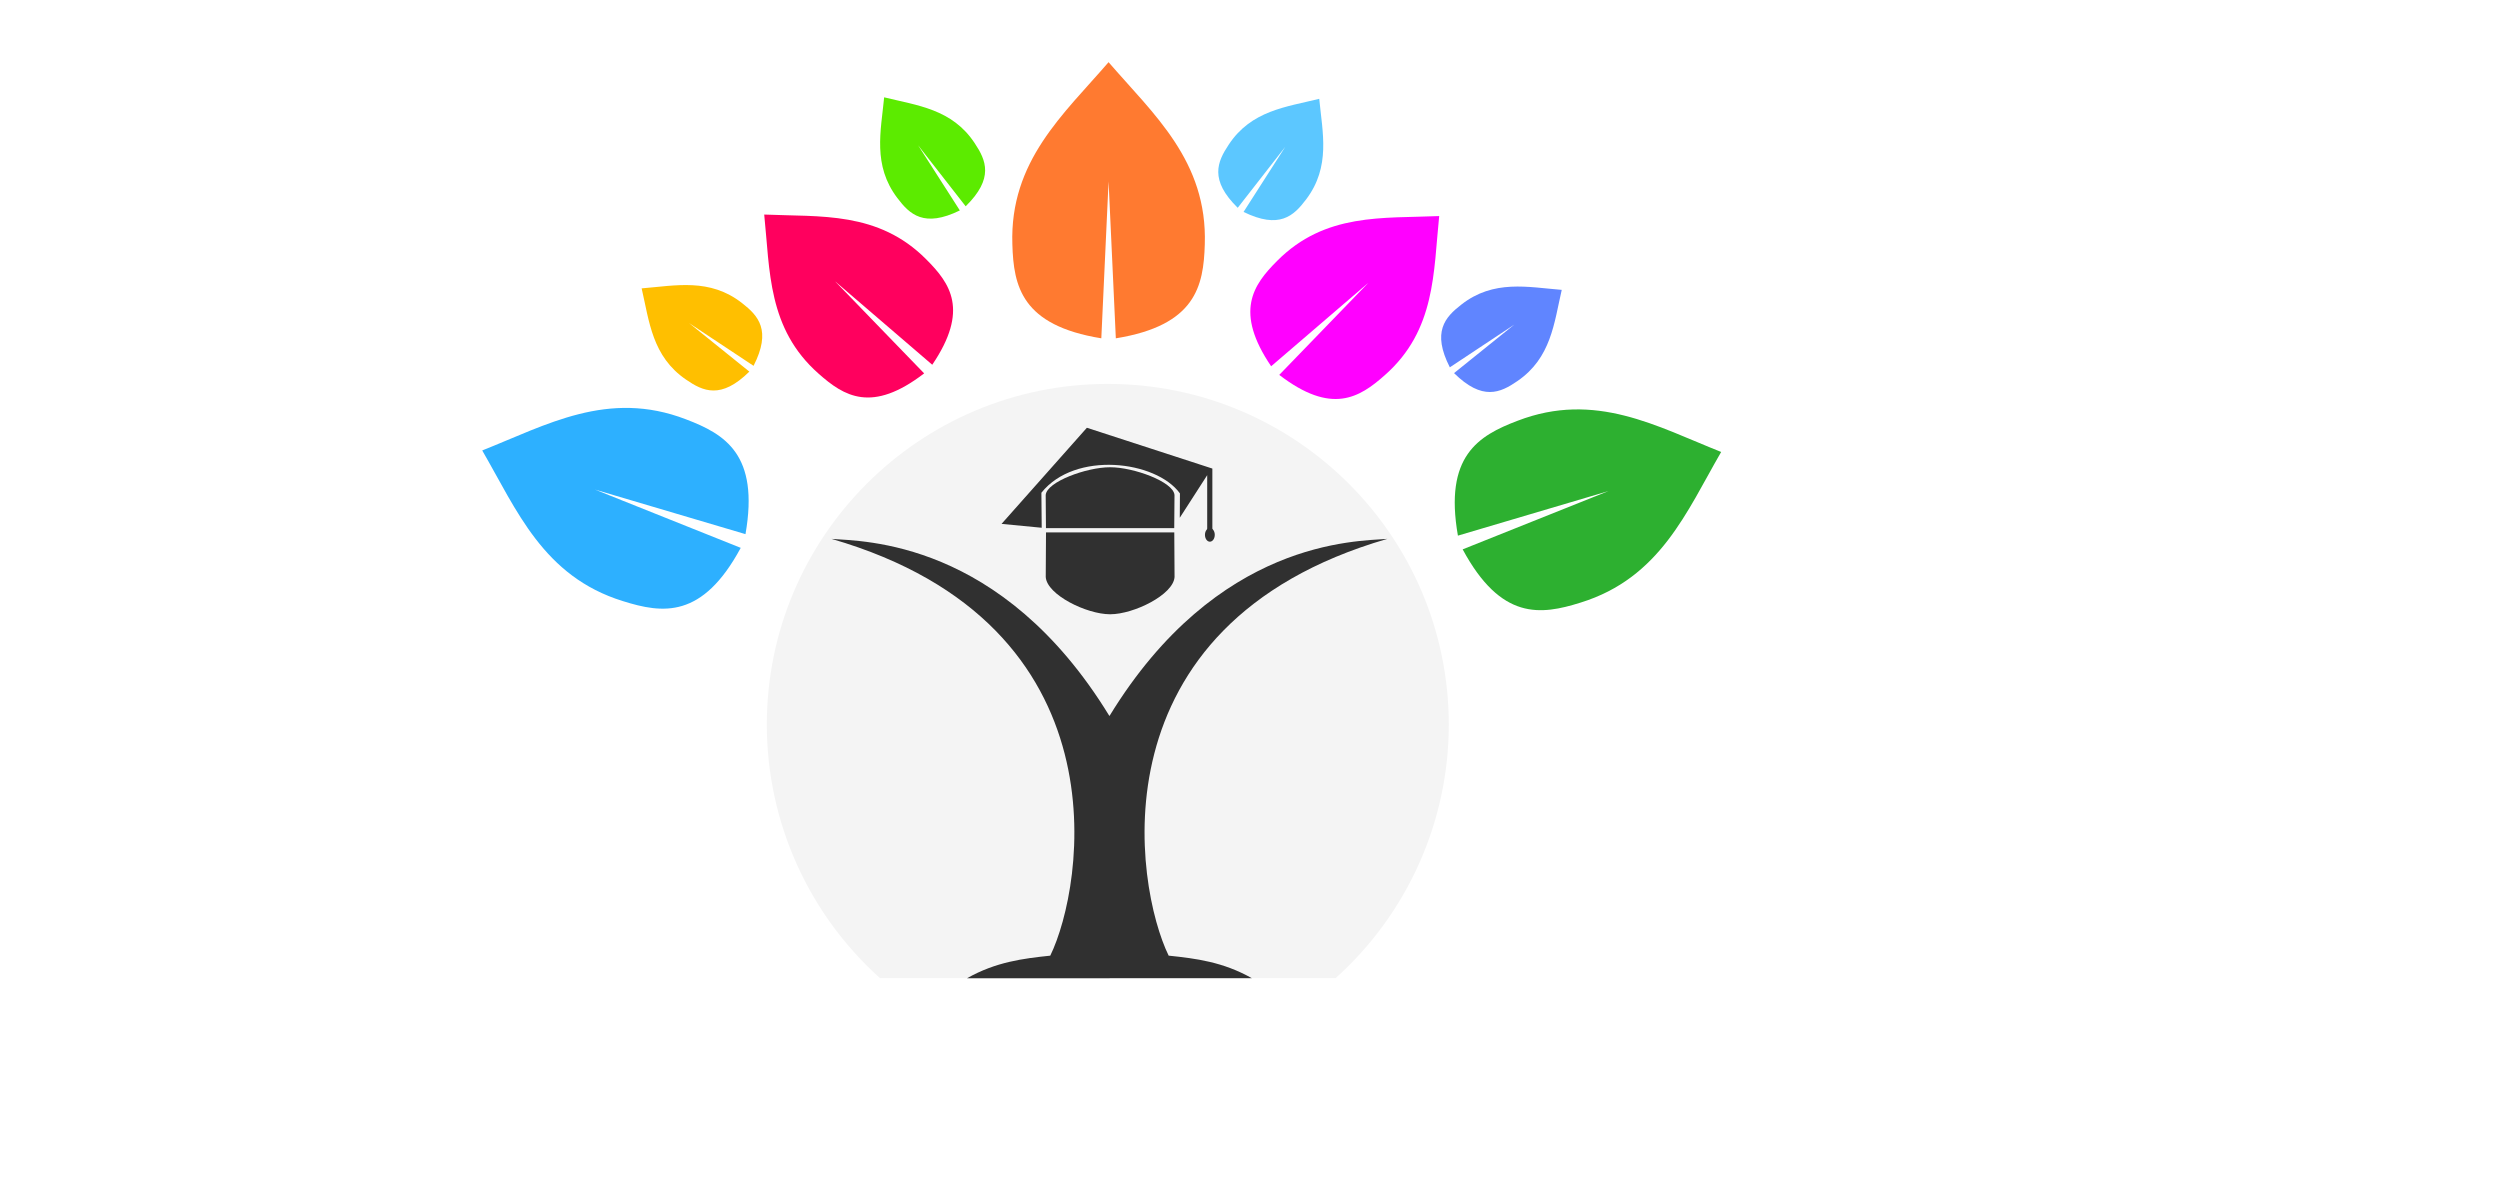
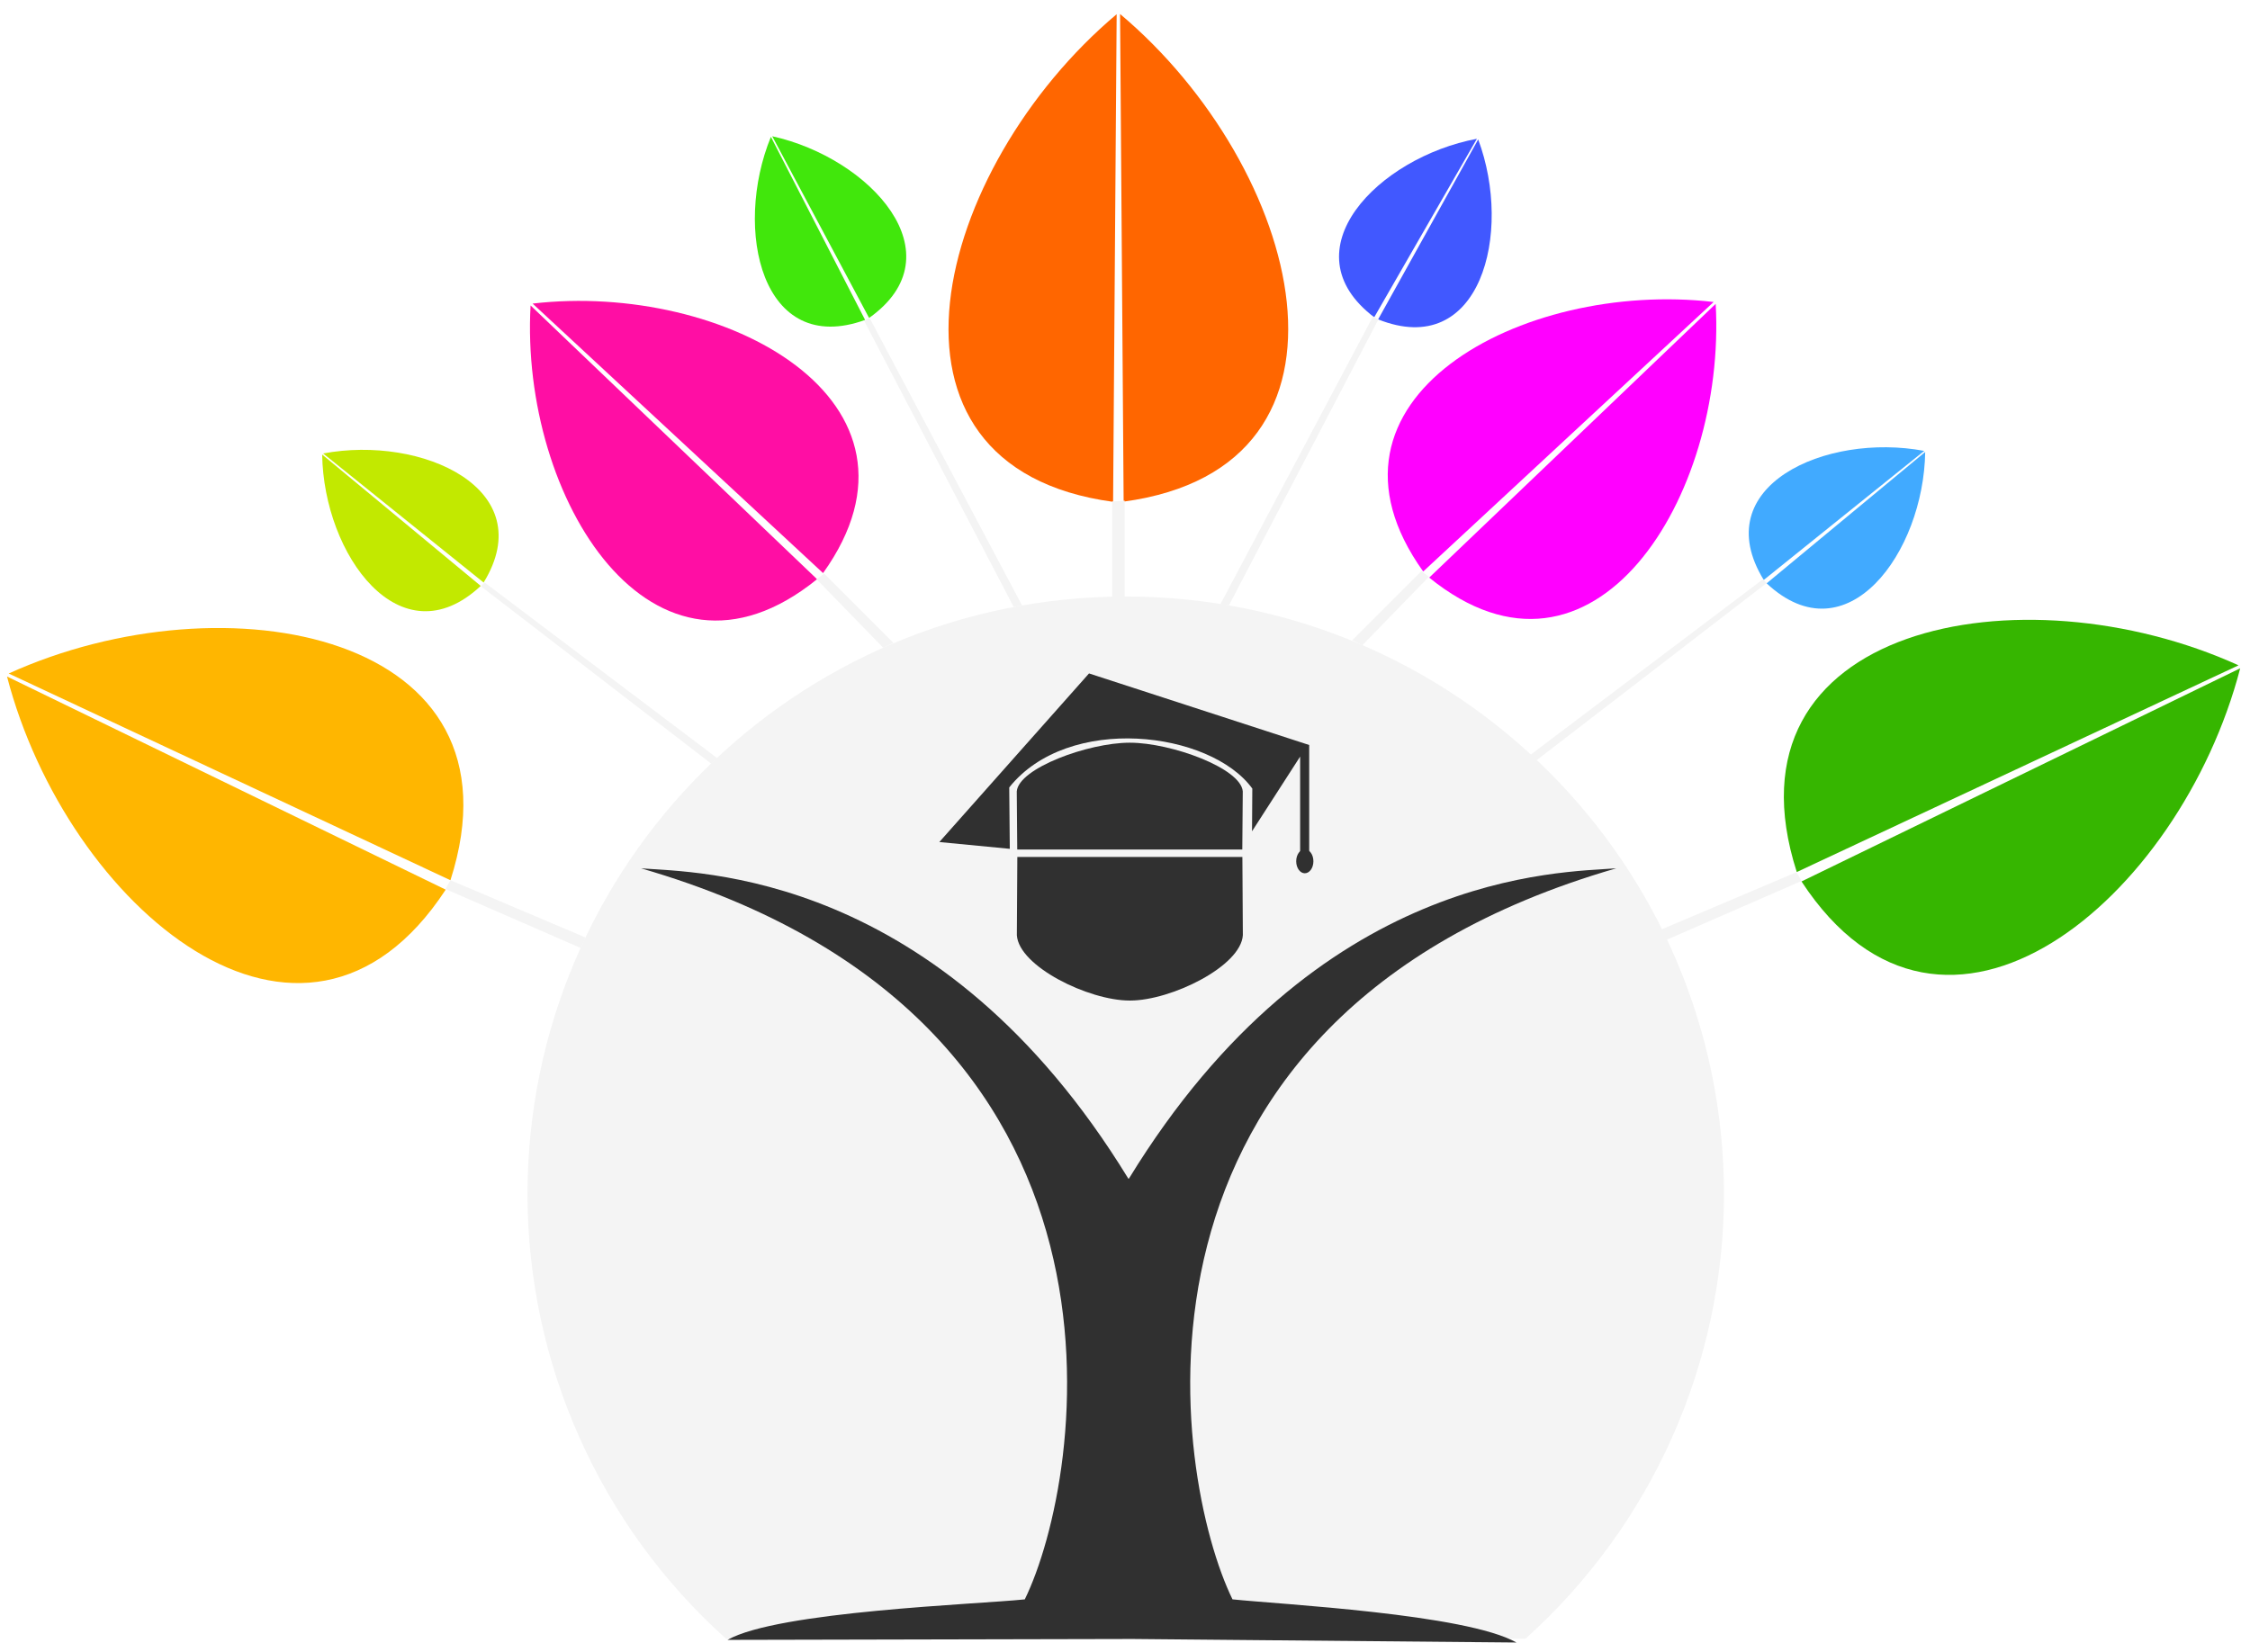
- <svg xmlns="http://www.w3.org/2000/svg" id="svg4155" version="1.1" width="308" height="148" viewBox="0 0 308 148">
-   <defs id="defs4159" />
-   <path style="opacity:1;fill:#f4f4f4;fill-opacity:1;stroke:none;stroke-linecap:round;stroke-linejoin:round;stroke-opacity:1" d="M 136.482 47.299 A 42.01 42.01 0 0 0 94.471 89.311 A 42.01 42.01 0 0 0 108.408 120.5 L 164.553 120.5 A 42.01 42.01 0 0 0 178.492 89.311 A 42.01 42.01 0 0 0 136.482 47.299 z " id="path4429" />
-   <path style="fill:#303030;fill-opacity:1;fill-rule:evenodd;stroke:none;stroke-width:1px;stroke-linecap:butt;stroke-linejoin:miter;stroke-opacity:1" d="m 170.923,66.388 c -3.841,0.309 -20.934,0.078 -34.219,21.796 l -0.042,0 C 123.378,66.47 106.289,66.7 102.448,66.391 c 36.516,10.58 31.083,42.893 26.944,51.347 -3.346,0.351 -6.7,0.77 -10.253,2.782 l 17.566,0 0,-0.003 17.527,0 c -3.553,-2.013 -6.907,-2.431 -10.253,-2.782 -4.139,-8.454 -9.57,-40.767 26.945,-51.347 z" id="path4195" />
-   <path style="fill:#303030;fill-opacity:1;fill-rule:evenodd;stroke:none;stroke-width:1px;stroke-linecap:butt;stroke-linejoin:miter;stroke-opacity:1" d="m 128.868,65.59 -0.033,5.494 c 0.136,2.188 5.028,4.588 7.913,4.593 l 0,0.001 c 0.007,4.4e-5 0.015,-0.001 0.023,-0.001 0.007,-2.1e-5 0.014,0.001 0.021,0.001 l 0,-0.001 c 2.885,-0.005 7.777,-2.405 7.913,-4.593 l -0.033,-5.494 -7.881,0 -7.924,0 z" id="path4215" />
-   <path style="fill:#303030;fill-opacity:1;fill-rule:evenodd;stroke:none;stroke-width:1px;stroke-linecap:butt;stroke-linejoin:miter;stroke-opacity:1" d="m 128.862,65.07 -0.033,-4.087 c 0.136,-1.628 5.028,-3.413 7.913,-3.417 l 0,-7.23e-4 c 0.007,-3.6e-5 0.015,7.23e-4 0.023,7.23e-4 0.007,1.4e-5 0.014,-7.23e-4 0.021,-7.23e-4 l 0,7.23e-4 c 2.885,0.004 7.777,1.789 7.913,3.417 l -0.033,4.087 -7.881,0 -7.924,0 z" id="path4215-1" />
-   <path style="fill:#303030;fill-opacity:1;fill-rule:evenodd;stroke:none;stroke-width:1px;stroke-linecap:butt;stroke-linejoin:miter;stroke-opacity:1" d="m 128.339,65.02 -4.948,-0.477 10.512,-11.843 15.46,5.027 0,7.571 -0.636,0 0,-6.756 -3.378,5.246 0.02,-3.001 c -2.948,-4.052 -12.931,-5.27 -17.069,-0.079 z" id="path4252" />
-   <ellipse style="opacity:1;fill:#303030;fill-opacity:1;stroke:none;stroke-linecap:round;stroke-linejoin:round;stroke-opacity:1" id="path4254" cx="149.055" cy="65.894" rx="0.604" ry="0.843" />
-   <path style="fill:#ff7a30;fill-opacity:1;fill-rule:evenodd;stroke:none;stroke-width:1px;stroke-linecap:butt;stroke-linejoin:miter;stroke-opacity:1" d="m 136.579,7.657 c -7.2e-4,0.001 -0.002,0.002 -0.003,0.003 -4.3e-4,-5.02e-4 -7.2e-4,-9.4e-4 -0.001,-0.001 l 0,0.003 c -5.533,6.417 -12.194,12.174 -11.852,22.44 0.149,5.156 1.128,9.987 10.959,11.578 l 0.894,-19.327 0.894,19.329 c 9.832,-1.591 10.811,-6.422 10.96,-11.578 0.342,-10.266 -6.318,-16.023 -11.851,-22.44 l 0,-0.006 z" id="path4267" />
-   <path style="fill:#2db030;fill-opacity:1;fill-rule:evenodd;stroke:none;stroke-width:1px;stroke-linecap:butt;stroke-linejoin:miter;stroke-opacity:1" d="m 212.052,55.683 c -0.001,-3.52e-4 -0.002,-0.001 -0.004,-0.002 3.3e-4,-5.71e-4 6.5e-4,-9.89e-4 9.9e-4,-0.001 l -0.003,9.18e-4 c -7.877,-3.123 -15.499,-7.528 -25.086,-3.84 -4.822,1.831 -9.066,4.34 -7.345,14.15 l 18.552,-5.492 -17.967,7.182 c 4.726,8.767 9.612,8.107 14.531,6.558 9.811,-3.043 13.066,-11.222 17.314,-18.553 l 0.005,-0.002 z" id="path4267-7" />
-   <path style="fill:#ff00ff;fill-opacity:1;fill-rule:evenodd;stroke:none;stroke-width:1px;stroke-linecap:butt;stroke-linejoin:miter;stroke-opacity:1" d="m 177.311,26.618 c -8.2e-4,7.2e-5 -0.002,-3e-4 -0.003,-7.9e-5 5e-5,-5.35e-4 1.5e-4,-9.79e-4 2.7e-4,-0.001 l -0.002,0.002 c -6.907,0.305 -14.052,-0.43 -19.958,5.518 -2.978,2.973 -5.3,6.258 -0.743,12.987 l 11.977,-10.283 -10.978,11.346 c 6.446,4.949 9.863,2.826 13.008,0.03 6.288,-5.541 5.98,-12.717 6.695,-19.593 l 0.003,-0.003 z" id="path4267-7-5" />
-   <path style="fill:#5cc7ff;fill-opacity:1;fill-rule:evenodd;stroke:none;stroke-width:1px;stroke-linecap:butt;stroke-linejoin:miter;stroke-opacity:1" d="m 162.532,12.174 c -4.8e-4,1.41e-4 -0.001,6.2e-5 -0.002,3.12e-4 -3e-5,-3.22e-4 -2e-5,-5.97e-4 0,-8.63e-4 l -0.001,0.001 c -4.052,1.006 -8.369,1.425 -11.154,5.651 -1.408,2.116 -2.389,4.338 1.112,7.776 l 5.861,-7.519 -5.142,8.028 c 4.407,2.159 6.176,0.494 7.703,-1.537 3.06,-4.032 2.02,-8.242 1.621,-12.398 l 10e-4,-0.002 z" id="path4267-7-5-7" />
-   <path style="fill:#6085ff;fill-opacity:1;fill-rule:evenodd;stroke:none;stroke-width:1px;stroke-linecap:butt;stroke-linejoin:miter;stroke-opacity:1" d="m 192.409,35.712 c -5e-4,-1.9e-5 -9.6e-4,-2.59e-4 -0.002,-3.39e-4 8e-5,-3.15e-4 1.7e-4,-5.72e-4 2.7e-4,-8.18e-4 l -0.001,8.37e-4 c -4.162,-0.333 -8.389,-1.306 -12.372,1.817 -2.007,1.559 -3.643,3.355 -1.415,7.727 l 7.945,-5.268 -7.426,5.98 c 3.493,3.447 5.699,2.43 7.793,0.989 4.182,-2.851 4.533,-7.174 5.475,-11.242 l 0.002,-0.002 z" id="path4267-7-5-7-7" />
-   <path style="fill:#2db0ff;fill-opacity:1;fill-rule:evenodd;stroke:none;stroke-width:1px;stroke-linecap:butt;stroke-linejoin:miter;stroke-opacity:1" d="m 59.406,55.498 c 10e-4,-3.52e-4 0.002,-0.001 0.004,-0.002 -3.3e-4,-5.71e-4 -6.5e-4,-9.89e-4 -9.9e-4,-0.001 l 0.003,9.18e-4 c 7.877,-3.123 15.499,-7.528 25.086,-3.84 4.822,1.831 9.066,4.34 7.345,14.15 L 73.291,60.313 91.258,67.495 c -4.726,8.767 -9.612,8.107 -14.531,6.558 C 66.916,71.009 63.661,62.831 59.412,55.5 l -0.005,-0.002 z" id="path4267-7-7" />
-   <path style="fill:#ff005e;fill-opacity:1;fill-rule:evenodd;stroke:none;stroke-width:1px;stroke-linecap:butt;stroke-linejoin:miter;stroke-opacity:1" d="m 94.148,26.432 c 8.2e-4,7.2e-5 0.002,-3e-4 0.003,-7.9e-5 -5e-5,-5.35e-4 -1.5e-4,-9.79e-4 -2.7e-4,-0.001 l 0.002,0.002 c 6.907,0.305 14.052,-0.43 19.958,5.518 2.978,2.973 5.3,6.258 0.743,12.987 l -11.977,-10.283 10.978,11.346 c -6.446,4.949 -9.863,2.826 -13.008,0.03 -6.288,-5.541 -5.98,-12.717 -6.695,-19.593 l -0.003,-0.003 z" id="path4267-7-5-8" />
-   <path style="fill:#5ceb00;fill-opacity:1;fill-rule:evenodd;stroke:none;stroke-width:1px;stroke-linecap:butt;stroke-linejoin:miter;stroke-opacity:1" d="m 108.926,11.989 c 4.8e-4,1.41e-4 10e-4,6.2e-5 0.002,3.12e-4 3e-5,-3.22e-4 2e-5,-5.97e-4 0,-8.63e-4 l 0.001,0.001 c 4.052,1.006 8.369,1.425 11.154,5.651 1.408,2.116 2.389,4.338 -1.112,7.776 l -5.861,-7.519 5.142,8.028 c -4.407,2.159 -6.176,0.494 -7.703,-1.537 -3.06,-4.032 -2.02,-8.242 -1.621,-12.398 l -0.001,-0.002 z" id="path4267-7-5-7-5" />
-   <path style="fill:#ffbf00;fill-opacity:1;fill-rule:evenodd;stroke:none;stroke-width:1px;stroke-linecap:butt;stroke-linejoin:miter;stroke-opacity:1" d="m 79.049,35.527 c 5e-4,-1.9e-5 9.6e-4,-2.59e-4 0.002,-3.39e-4 -8e-5,-3.15e-4 -1.7e-4,-5.72e-4 -2.7e-4,-8.18e-4 l 0.001,8.37e-4 c 4.162,-0.333 8.389,-1.306 12.372,1.817 2.007,1.559 3.643,3.355 1.415,7.727 l -7.945,-5.268 7.426,5.98 c -3.493,3.447 -5.699,2.43 -7.793,0.989 -4.182,-2.851 -4.533,-7.174 -5.475,-11.242 l -0.002,-0.002 z" id="path4267-7-5-7-7-5" />
+ <svg xmlns="http://www.w3.org/2000/svg" id="svg4155" version="1.1" width="158" height="116" viewBox="0 0 158 116">
+   <defs id="defs4159">
+     </defs>
+   <path style="opacity:1;fill:#f4f4f4;fill-opacity:1;stroke:none;stroke-linecap:round;stroke-linejoin:round;stroke-opacity:1" d="M 79.054,41.899 A 42.01,42.01 0 0 0 37.042,83.911 42.01,42.01 0 0 0 50.979,115.101 l 56.145,0 A 42.01,42.01 0 0 0 121.063,83.911 42.01,42.01 0 0 0 79.054,41.899 Z" id="path4429" />
+   <path style="fill:#303030;fill-opacity:1;fill-rule:evenodd;stroke:none;stroke-width:1px;stroke-linecap:butt;stroke-linejoin:miter;stroke-opacity:1" d="m 113.494,60.989 c -3.841,0.309 -20.934,0.078 -34.219,21.796 l -0.042,0 C 65.95,61.07 48.86,61.301 45.019,60.992 c 36.516,10.58 31.083,42.893 26.944,51.347 -3.346,0.351 -17.325,0.832 -20.878,2.845 l 28.191,-0.062 0,-0.003 27.214,0.25 c -3.553,-2.013 -16.595,-2.681 -19.941,-3.032 -4.139,-8.454 -9.57,-40.767 26.945,-51.347 z" id="path4195" />
+   <path style="fill:#303030;fill-opacity:1;fill-rule:evenodd;stroke:none;stroke-width:1px;stroke-linecap:butt;stroke-linejoin:miter;stroke-opacity:1" d="m 71.439,60.191 -0.033,5.494 c 0.136,2.188 5.028,4.588 7.913,4.593 l 0,10e-4 c 0.007,4e-5 0.015,-10e-4 0.023,-10e-4 0.007,-2e-5 0.014,10e-4 0.021,10e-4 l 0,-10e-4 c 2.885,-0.005 7.777,-2.405 7.913,-4.593 l -0.033,-5.494 -7.881,0 -7.924,0 z" id="path4215" />
+   <path style="fill:#303030;fill-opacity:1;fill-rule:evenodd;stroke:none;stroke-width:1px;stroke-linecap:butt;stroke-linejoin:miter;stroke-opacity:1" d="m 71.433,59.671 -0.033,-4.087 c 0.136,-1.628 5.028,-3.413 7.913,-3.417 l 0,-7.3e-4 c 0.007,-3e-5 0.015,7.3e-4 0.023,7.3e-4 0.007,10e-6 0.014,-7.3e-4 0.021,-7.3e-4 l 0,7.3e-4 c 2.885,0.004 7.777,1.789 7.913,3.417 l -0.033,4.087 -7.881,0 -7.924,0 z" id="path4215-1" />
+   <path style="fill:#303030;fill-opacity:1;fill-rule:evenodd;stroke:none;stroke-width:1px;stroke-linecap:butt;stroke-linejoin:miter;stroke-opacity:1" d="m 70.91,59.621 -4.948,-0.477 10.512,-11.843 15.46,5.027 0,7.571 -0.636,0 0,-6.756 -3.378,5.246 0.02,-3.001 c -2.948,-4.052 -12.931,-5.27 -17.069,-0.08 z" id="path4252" />
+   <ellipse style="opacity:1;fill:#303030;fill-opacity:1;stroke:none;stroke-linecap:round;stroke-linejoin:round;stroke-opacity:1" id="path4254" cx="91.626" cy="60.495" rx="0.604" ry="0.843" />
+   <g id="g4779" transform="translate(-57.83593,-6.688591)" style="fill:#ff6600;fill-opacity:1;stroke:none;stroke-opacity:1">
+     <path id="path4732" d="M 136,41.937 136.25,7.687 C 123.477,18.434 117.892,39.489 136,41.937 Z" style="fill:#ff6600;fill-opacity:1;fill-rule:evenodd;stroke:none;stroke-width:1px;stroke-linecap:butt;stroke-linejoin:miter;stroke-opacity:1" />
+     <path id="path4732-9" d="m 136.74,41.922 -0.25,-34.25 c 12.773,10.747 18.358,31.802 0.25,34.25 z" style="fill:#ff6600;fill-opacity:1;fill-rule:evenodd;stroke:none;stroke-width:1px;stroke-linecap:butt;stroke-linejoin:miter;stroke-opacity:1" />
+   </g>
+   <g id="g4779-7" transform="matrix(0.4305196,0.9025812,-0.9025812,0.4305196,105.4745,-79.55475)" style="fill:#36b600;fill-opacity:1;stroke:none;stroke-opacity:1">
+     <path id="path4732-0" d="M 136,41.937 136.25,7.687 C 123.477,18.434 117.892,39.489 136,41.937 Z" style="fill:#36b600;fill-opacity:1;fill-rule:evenodd;stroke:none;stroke-width:1px;stroke-linecap:butt;stroke-linejoin:miter;stroke-opacity:1" />
+     <path id="path4732-9-8" d="m 136.74,41.922 -0.25,-34.25 c 12.773,10.747 18.358,31.802 0.25,34.25 z" style="fill:#36b600;fill-opacity:1;fill-rule:evenodd;stroke:none;stroke-width:1px;stroke-linecap:butt;stroke-linejoin:miter;stroke-opacity:1" />
+   </g>
+   <g id="g4779-7-5" transform="matrix(0.5570305,0.5914262,-0.5914262,0.5570305,48.9873,-63.65238)" style="fill:#ff00ff;fill-opacity:1;stroke:none;stroke-opacity:1">
+     <path id="path4732-0-2" d="M 136,41.937 136.25,7.687 C 123.477,18.434 117.892,39.489 136,41.937 Z" style="fill:#ff00ff;fill-opacity:1;fill-rule:evenodd;stroke:none;stroke-width:1px;stroke-linecap:butt;stroke-linejoin:miter;stroke-opacity:1" />
+     <path id="path4732-9-8-9" d="m 136.74,41.922 -0.25,-34.25 c 12.773,10.747 18.358,31.802 0.25,34.25 z" style="fill:#ff00ff;fill-opacity:1;fill-rule:evenodd;stroke:none;stroke-width:1px;stroke-linecap:butt;stroke-linejoin:miter;stroke-opacity:1" />
+   </g>
+   <g id="g4779-7-5-6" transform="matrix(0.2670489,0.3270611,-0.3270611,0.2670489,101.2515,-14.94396)" style="fill:#41aaff;fill-opacity:1;stroke:none;stroke-opacity:1">
+     <path id="path4732-0-2-3" d="M 136,41.937 136.25,7.687 C 123.477,18.434 117.892,39.489 136,41.937 Z" style="fill:#41aaff;fill-opacity:1;fill-rule:evenodd;stroke:none;stroke-width:1px;stroke-linecap:butt;stroke-linejoin:miter;stroke-opacity:1" />
+     <path id="path4732-9-8-9-1" d="m 136.74,41.922 -0.25,-34.25 c 12.773,10.747 18.358,31.802 0.25,34.25 z" style="fill:#41aaff;fill-opacity:1;fill-rule:evenodd;stroke:none;stroke-width:1px;stroke-linecap:butt;stroke-linejoin:miter;stroke-opacity:1" />
+   </g>
+   <g id="g4779-7-5-6-3" transform="matrix(0.3675448,0.2078338,-0.2078338,0.3675448,55.23051,-21.39468)" style="fill:#4158ff;fill-opacity:1;stroke:none;stroke-opacity:1">
+     <path id="path4732-0-2-3-8" d="M 136,41.937 136.25,7.687 C 123.477,18.434 117.892,39.489 136,41.937 Z" style="fill:#4158ff;fill-opacity:1;fill-rule:evenodd;stroke:none;stroke-width:1px;stroke-linecap:butt;stroke-linejoin:miter;stroke-opacity:1" />
+     <path id="path4732-9-8-9-1-2" d="m 136.74,41.922 -0.25,-34.25 c 12.773,10.747 18.358,31.802 0.25,34.25 z" style="fill:#4158ff;fill-opacity:1;fill-rule:evenodd;stroke:none;stroke-width:1px;stroke-linecap:butt;stroke-linejoin:miter;stroke-opacity:1" />
+   </g>
+   <g id="g4779-7-1" transform="matrix(-0.4305196,0.9025812,0.9025812,0.4305196,52.3299,-78.97899)" style="fill:#ffb600;fill-opacity:1;stroke:none;stroke-opacity:1">
+     <path id="path4732-0-20" d="M 136,41.937 136.25,7.687 C 123.477,18.434 117.892,39.489 136,41.937 Z" style="fill:#ffb600;fill-opacity:1;fill-rule:evenodd;stroke:none;stroke-width:1px;stroke-linecap:butt;stroke-linejoin:miter;stroke-opacity:1" />
+     <path id="path4732-9-8-0" d="m 136.74,41.922 -0.25,-34.25 c 12.773,10.747 18.358,31.802 0.25,34.25 z" style="fill:#ffb600;fill-opacity:1;fill-rule:evenodd;stroke:none;stroke-width:1px;stroke-linecap:butt;stroke-linejoin:miter;stroke-opacity:1" />
+   </g>
+   <g id="g4779-7-5-4" transform="matrix(-0.5570305,0.5914262,0.5914262,0.5570305,108.7508,-63.54066)" style="fill:#ff0ea4;fill-opacity:1;stroke:none;stroke-opacity:1">
+     <path id="path4732-0-2-9" d="M 136,41.937 136.25,7.687 C 123.477,18.434 117.892,39.489 136,41.937 Z" style="fill:#ff0ea4;fill-opacity:1;fill-rule:evenodd;stroke:none;stroke-width:1px;stroke-linecap:butt;stroke-linejoin:miter;stroke-opacity:1" />
+     <path id="path4732-9-8-9-2" d="m 136.74,41.922 -0.25,-34.25 c 12.773,10.747 18.358,31.802 0.25,34.25 z" style="fill:#ff0ea4;fill-opacity:1;fill-rule:evenodd;stroke:none;stroke-width:1px;stroke-linecap:butt;stroke-linejoin:miter;stroke-opacity:1" />
+   </g>
+   <g id="g4779-7-5-6-9" transform="matrix(-0.2670489,0.3270611,0.3270611,0.2670489,56.56367,-14.76281)" style="fill:#c2e900;fill-opacity:1;stroke:none;stroke-opacity:1">
+     <path id="path4732-0-2-3-2" d="M 136,41.937 136.25,7.687 C 123.477,18.434 117.892,39.489 136,41.937 Z" style="fill:#c2e900;fill-opacity:1;fill-rule:evenodd;stroke:none;stroke-width:1px;stroke-linecap:butt;stroke-linejoin:miter;stroke-opacity:1" />
+     <path id="path4732-9-8-9-1-7" d="m 136.74,41.922 -0.25,-34.25 c 12.773,10.747 18.358,31.802 0.25,34.25 z" style="fill:#c2e900;fill-opacity:1;fill-rule:evenodd;stroke:none;stroke-width:1px;stroke-linecap:butt;stroke-linejoin:miter;stroke-opacity:1" />
+   </g>
+   <g id="g4779-7-5-6-3-3" transform="matrix(-0.3740576,0.1958698,0.1958698,0.3740576,103.687,-19.99272)" style="fill:#41e70c;fill-opacity:1;stroke:none;stroke-opacity:1">
+     <path id="path4732-0-2-3-8-0" d="M 136,41.937 136.25,7.687 C 123.477,18.434 117.892,39.489 136,41.937 Z" style="fill:#41e70c;fill-opacity:1;fill-rule:evenodd;stroke:none;stroke-width:1px;stroke-linecap:butt;stroke-linejoin:miter;stroke-opacity:1" />
+     <path id="path4732-9-8-9-1-2-2" d="m 136.74,41.922 -0.25,-34.25 c 12.773,10.747 18.358,31.802 0.25,34.25 z" style="fill:#41e70c;fill-opacity:1;fill-rule:evenodd;stroke:none;stroke-width:1px;stroke-linecap:butt;stroke-linejoin:miter;stroke-opacity:1" />
+   </g>
+   <path style="fill:#f4f4f4;fill-opacity:1;fill-rule:evenodd;stroke:none;stroke-width:1px;stroke-linecap:butt;stroke-linejoin:miter;stroke-opacity:1" d="m 116.674,65.283 9.48,-4.022 0.356,0.617 -9.527,4.156 z" id="path4933" />
+   <path style="fill:#f4f4f4;fill-opacity:1;fill-rule:evenodd;stroke:none;stroke-width:1px;stroke-linecap:butt;stroke-linejoin:miter;stroke-opacity:1" d="m 107.446,53.038 16.344,-12.344 0.281,0.25 -16.188,12.469 z" id="path4935" />
+   <path style="fill:#f4f4f4;fill-opacity:1;fill-rule:evenodd;stroke:none;stroke-width:1px;stroke-linecap:butt;stroke-linejoin:miter;stroke-opacity:1" d="m 100.344,40.512 -4.685,4.817 -0.707,-0.354 4.861,-4.861 z" id="path4937" />
+   <path style="fill:#f4f4f4;fill-opacity:1;fill-rule:evenodd;stroke:none;stroke-width:1px;stroke-linecap:butt;stroke-linejoin:miter;stroke-opacity:1" d="m 96.415,22.226 -10.719,20.219 0.594,0.094 10.5,-20.094 z" id="path4939" />
+   <path style="fill:#f4f4f4;fill-opacity:1;fill-rule:evenodd;stroke:none;stroke-width:1px;stroke-linecap:butt;stroke-linejoin:miter;stroke-opacity:1" d="m 78.102,35.226 0,6.719 0.875,0 0,-6.781 z" id="path4941" />
+   <path style="fill:#f4f4f4;fill-opacity:1;fill-rule:evenodd;stroke:none;stroke-width:1px;stroke-linecap:butt;stroke-linejoin:miter;stroke-opacity:1" d="m 61.055,22.312 10.719,20.219 -0.594,0.094 -10.5,-20.094 z" id="path4939-8" />
+   <path style="fill:#f4f4f4;fill-opacity:1;fill-rule:evenodd;stroke:none;stroke-width:1px;stroke-linecap:butt;stroke-linejoin:miter;stroke-opacity:1" d="m 57.344,40.689 4.685,4.817 0.707,-0.354 -4.861,-4.861 z" id="path4937-5" />
+   <path style="fill:#f4f4f4;fill-opacity:1;fill-rule:evenodd;stroke:none;stroke-width:1px;stroke-linecap:butt;stroke-linejoin:miter;stroke-opacity:1" d="m 50.379,53.261 -16.344,-12.344 -0.281,0.25 16.187,12.469 z" id="path4935-2" />
+   <path style="fill:#f4f4f4;fill-opacity:1;fill-rule:evenodd;stroke:none;stroke-width:1px;stroke-linecap:butt;stroke-linejoin:miter;stroke-opacity:1" d="m 41.112,65.848 -9.48,-4.022 -0.356,0.617 9.527,4.156 z" id="path4933-7" />
</svg>
